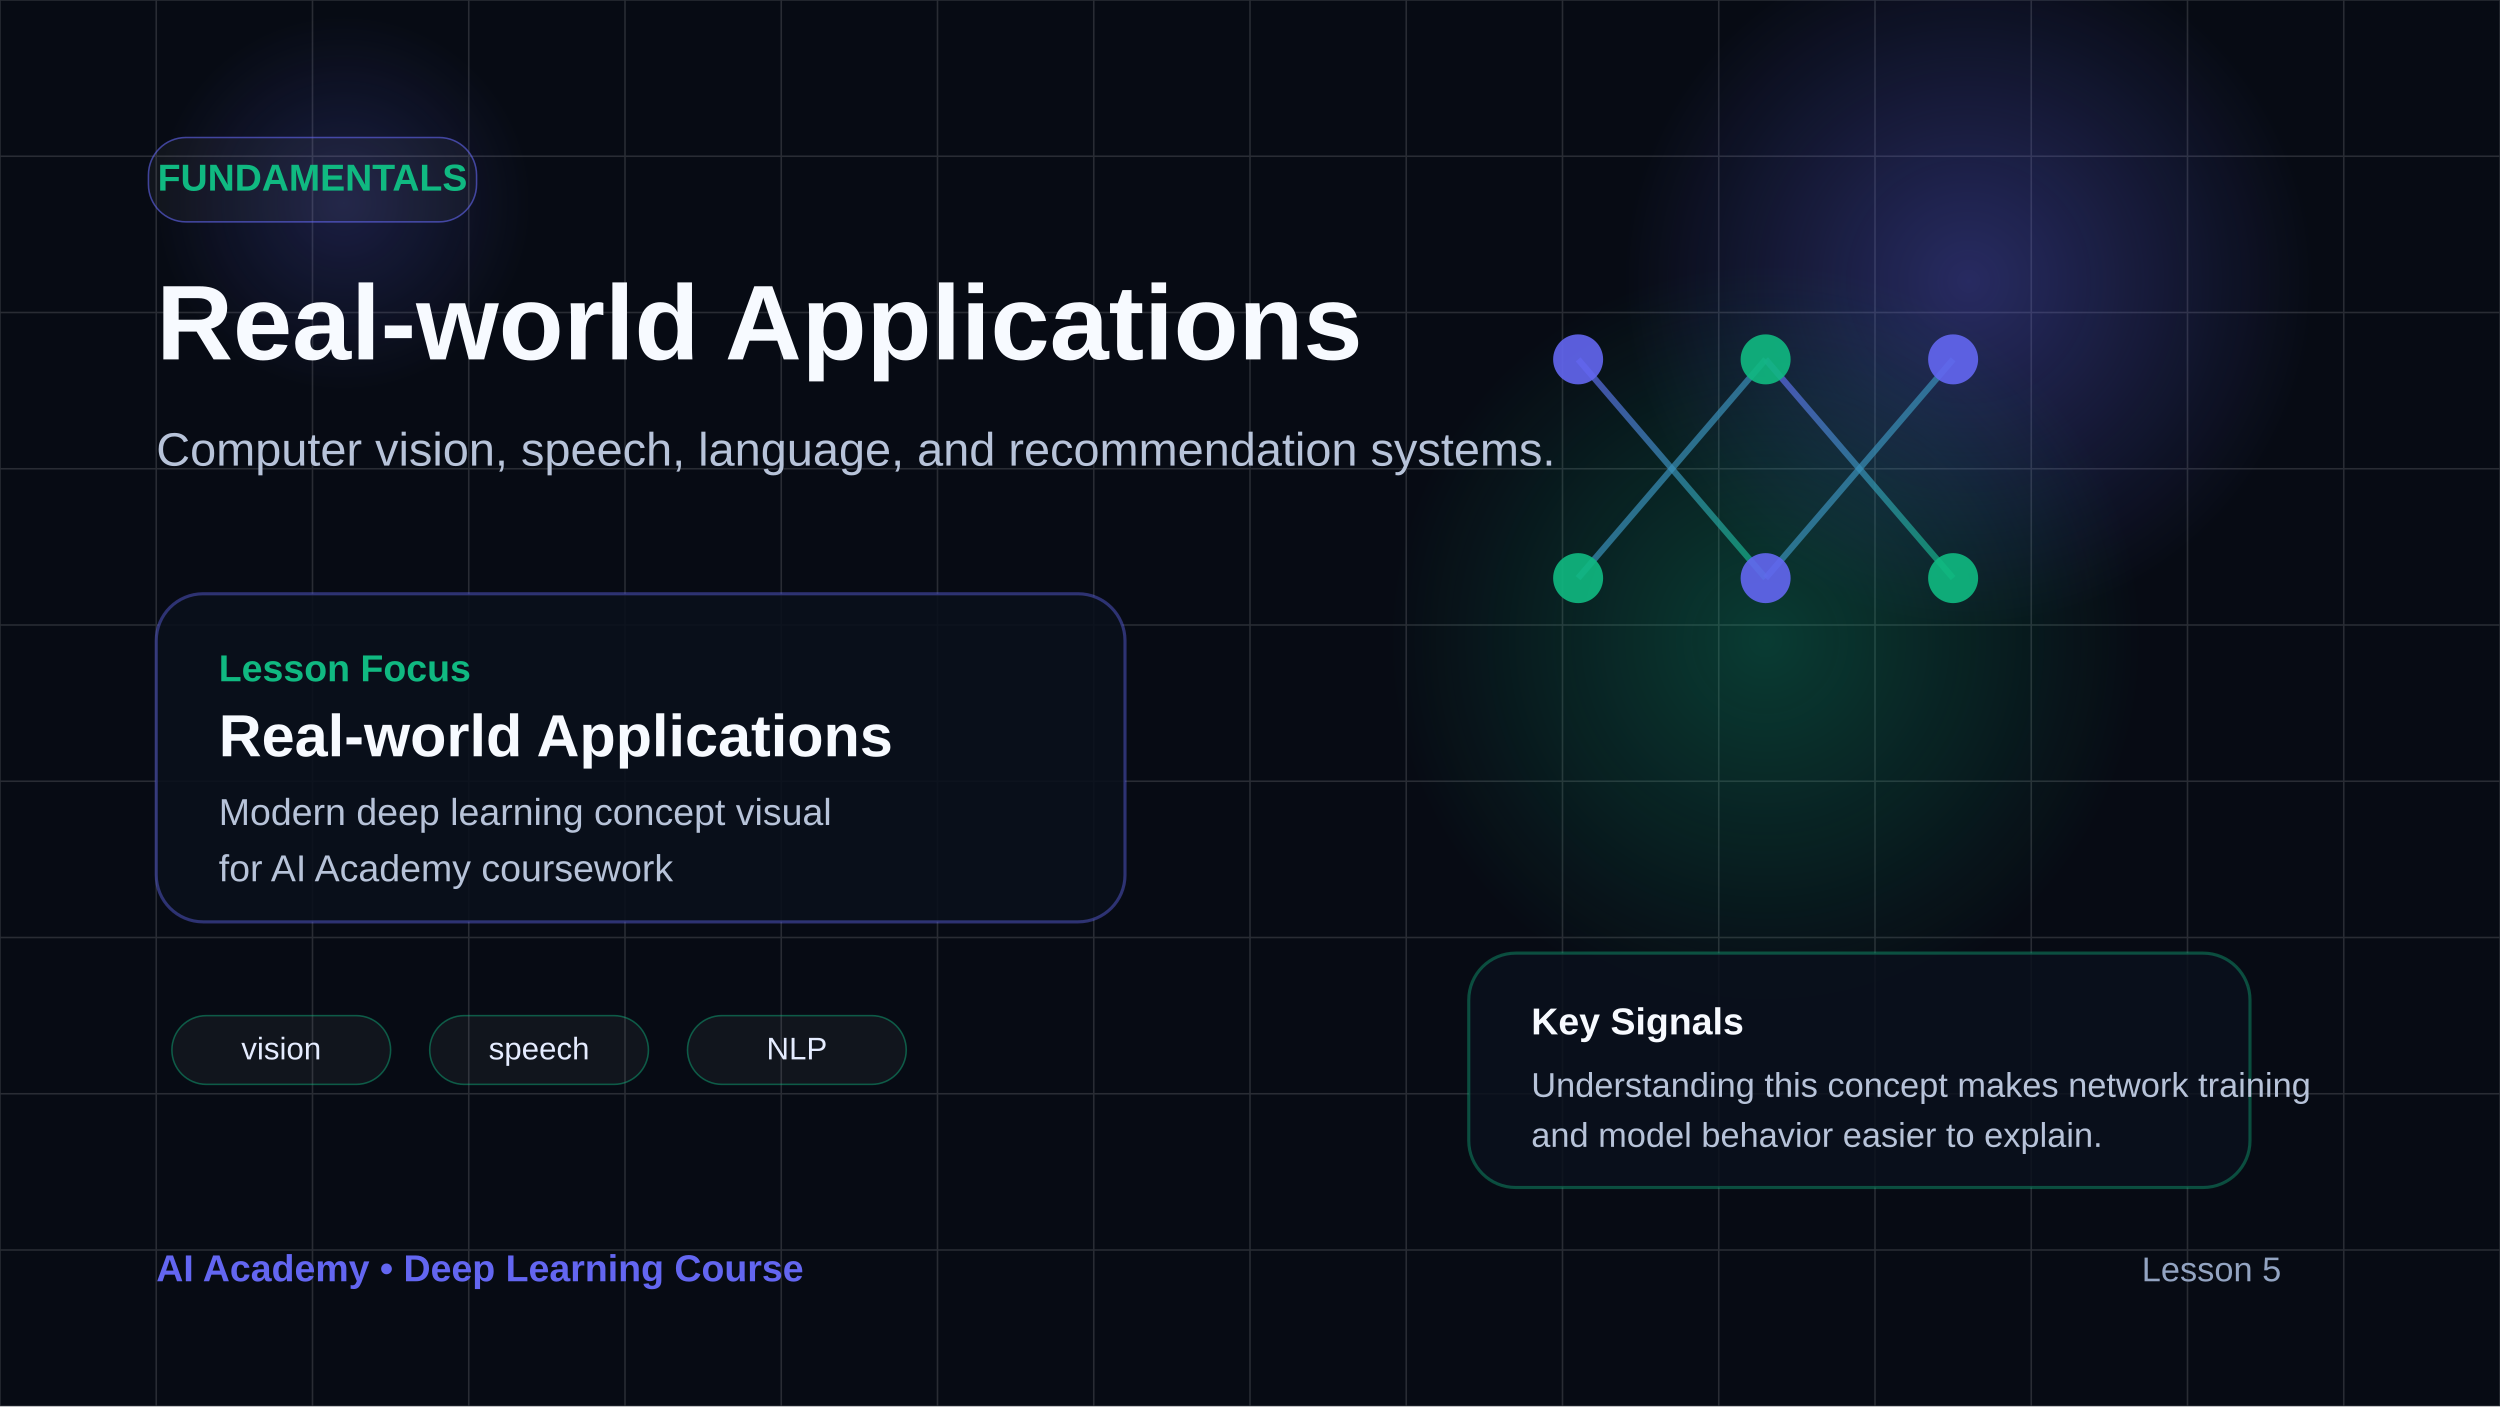
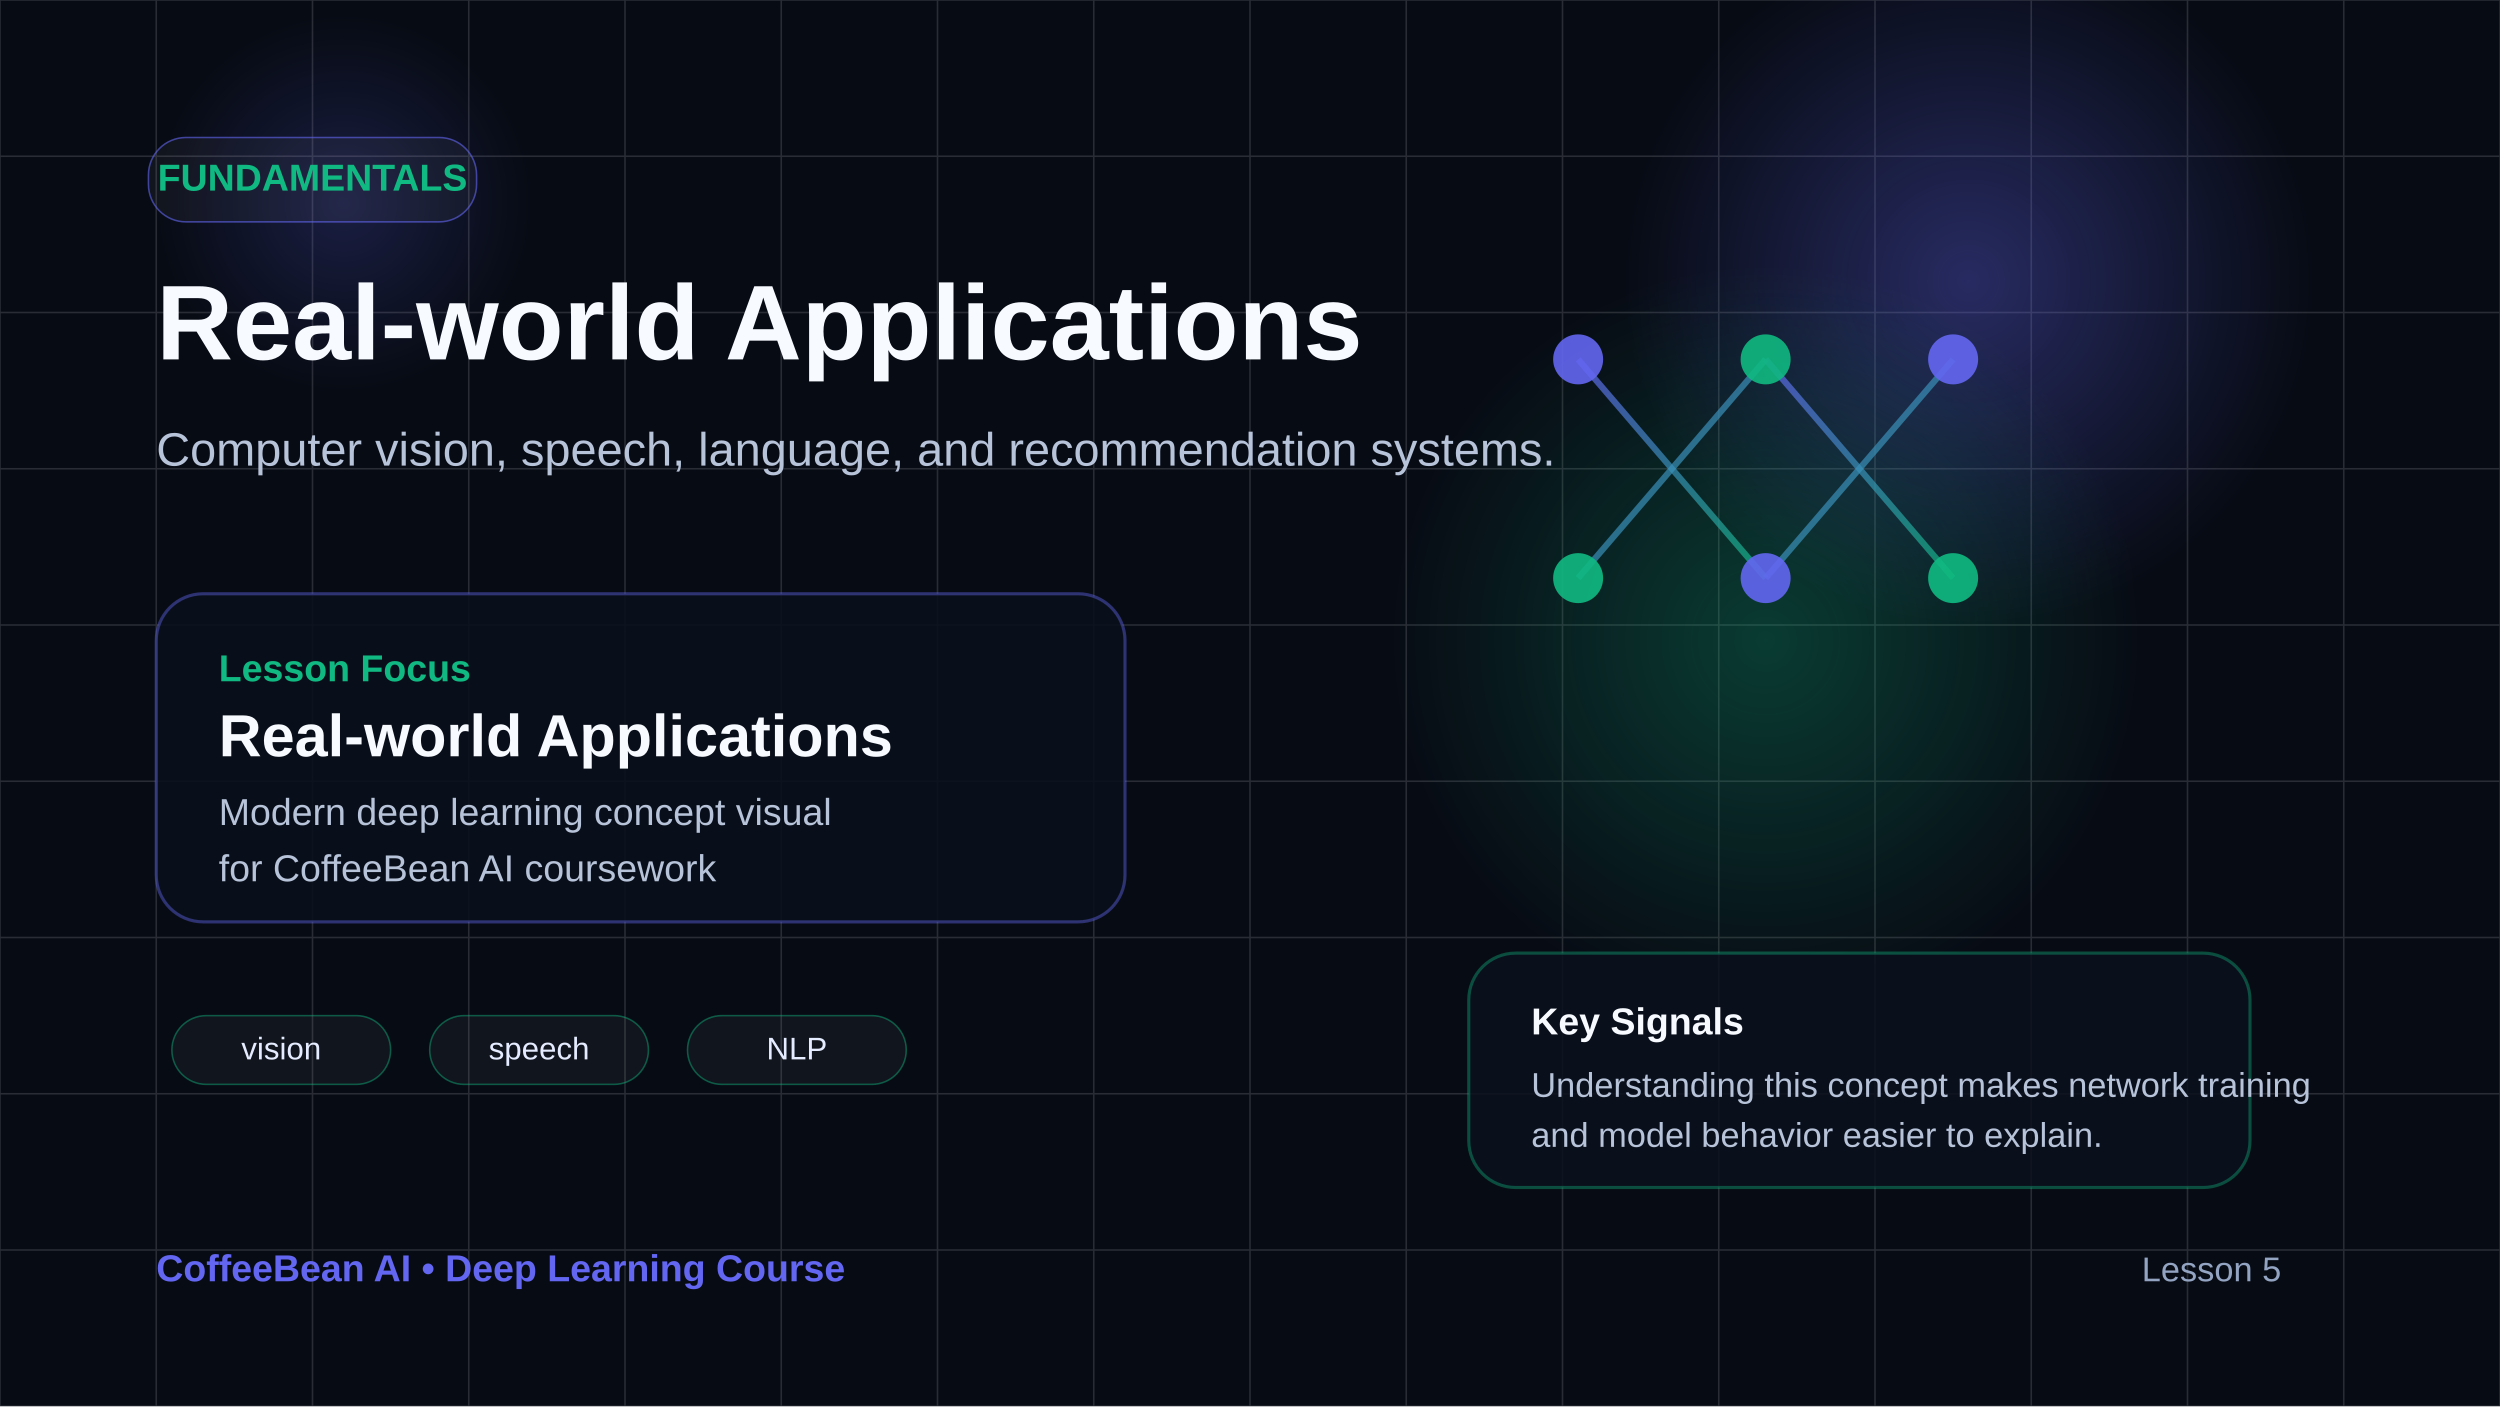
<svg xmlns="http://www.w3.org/2000/svg" width="1600" height="900" viewBox="0 0 1600 900" role="img" aria-labelledby="title desc">
  <defs>
    <linearGradient id="grad" x1="0%" y1="0%" x2="100%" y2="100%">
      <stop offset="0%" stop-color="#6366f1" />
      <stop offset="100%" stop-color="#10b981" />
    </linearGradient>
    <radialGradient id="glowA" cx="50%" cy="50%" r="50%">
      <stop offset="0%" stop-color="#6366f1" stop-opacity="0.35" />
      <stop offset="100%" stop-color="#6366f1" stop-opacity="0" />
    </radialGradient>
    <radialGradient id="glowB" cx="50%" cy="50%" r="50%">
      <stop offset="0%" stop-color="#10b981" stop-opacity="0.28" />
      <stop offset="100%" stop-color="#10b981" stop-opacity="0" />
    </radialGradient>
  </defs>
  <rect width="1600" height="900" fill="#070B14" />
  <rect width="1600" height="900" fill="url(#grid)" opacity="0.04" />
  <g opacity="0.14">
    <line x1="0" y1="0" x2="0" y2="900" stroke="#ffffff" stroke-width="1" />
    <line x1="100" y1="0" x2="100" y2="900" stroke="#ffffff" stroke-width="1" />
    <line x1="200" y1="0" x2="200" y2="900" stroke="#ffffff" stroke-width="1" />
    <line x1="300" y1="0" x2="300" y2="900" stroke="#ffffff" stroke-width="1" />
    <line x1="400" y1="0" x2="400" y2="900" stroke="#ffffff" stroke-width="1" />
    <line x1="500" y1="0" x2="500" y2="900" stroke="#ffffff" stroke-width="1" />
    <line x1="600" y1="0" x2="600" y2="900" stroke="#ffffff" stroke-width="1" />
    <line x1="700" y1="0" x2="700" y2="900" stroke="#ffffff" stroke-width="1" />
    <line x1="800" y1="0" x2="800" y2="900" stroke="#ffffff" stroke-width="1" />
    <line x1="900" y1="0" x2="900" y2="900" stroke="#ffffff" stroke-width="1" />
    <line x1="1000" y1="0" x2="1000" y2="900" stroke="#ffffff" stroke-width="1" />
    <line x1="1100" y1="0" x2="1100" y2="900" stroke="#ffffff" stroke-width="1" />
    <line x1="1200" y1="0" x2="1200" y2="900" stroke="#ffffff" stroke-width="1" />
    <line x1="1300" y1="0" x2="1300" y2="900" stroke="#ffffff" stroke-width="1" />
    <line x1="1400" y1="0" x2="1400" y2="900" stroke="#ffffff" stroke-width="1" />
    <line x1="1500" y1="0" x2="1500" y2="900" stroke="#ffffff" stroke-width="1" />
    <line x1="1600" y1="0" x2="1600" y2="900" stroke="#ffffff" stroke-width="1" />
    <line x1="0" y1="0" x2="1600" y2="0" stroke="#ffffff" stroke-width="1" />
    <line x1="0" y1="100" x2="1600" y2="100" stroke="#ffffff" stroke-width="1" />
    <line x1="0" y1="200" x2="1600" y2="200" stroke="#ffffff" stroke-width="1" />
    <line x1="0" y1="300" x2="1600" y2="300" stroke="#ffffff" stroke-width="1" />
    <line x1="0" y1="400" x2="1600" y2="400" stroke="#ffffff" stroke-width="1" />
    <line x1="0" y1="500" x2="1600" y2="500" stroke="#ffffff" stroke-width="1" />
    <line x1="0" y1="600" x2="1600" y2="600" stroke="#ffffff" stroke-width="1" />
    <line x1="0" y1="700" x2="1600" y2="700" stroke="#ffffff" stroke-width="1" />
    <line x1="0" y1="800" x2="1600" y2="800" stroke="#ffffff" stroke-width="1" />
    <line x1="0" y1="900" x2="1600" y2="900" stroke="#ffffff" stroke-width="1" />
  </g>
  <circle cx="1260" cy="180" r="220" fill="url(#glowA)" />
  <circle cx="1130" cy="410" r="240" fill="url(#glowB)" />
  <circle cx="220" cy="130" r="120" fill="url(#glowA)" opacity="0.6" />
  <g transform="translate(95,88)">
    <rect x="0" y="0" rx="24" ry="24" width="210" height="54" fill="rgba(255,255,255,0.04)" stroke="#6366f1" stroke-opacity="0.6" />
    <text x="105" y="34" text-anchor="middle" font-size="24" fill="#10b981" font-family="Arial, Helvetica, sans-serif" font-weight="700">FUNDAMENTALS</text>
  </g>
  <text x="100" y="230" font-size="68" fill="#F7FAFF" font-family="Arial, Helvetica, sans-serif" font-weight="800">Real-world Applications</text>
  <text x="100" y="298" font-size="30" fill="#B7C3D9" font-family="Arial, Helvetica, sans-serif">Computer vision, speech, language, and recommendation systems.</text>
  <g transform="translate(100,380)">
    <rect x="0" y="0" rx="30" ry="30" width="620" height="210" fill="rgba(10,16,28,0.88)" stroke="#6366f1" stroke-opacity="0.42" stroke-width="2" />
    <text x="40" y="56" font-size="24" fill="#10b981" font-family="Arial, Helvetica, sans-serif" font-weight="700">Lesson Focus</text>
    <text x="40" y="104" font-size="38" fill="#F7FAFF" font-family="Arial, Helvetica, sans-serif" font-weight="700">Real-world Applications</text>
    <text x="40" y="148" font-size="24" fill="#B7C3D9" font-family="Arial, Helvetica, sans-serif">Modern deep learning concept visual</text>
-     <text x="40" y="184" font-size="24" fill="#B7C3D9" font-family="Arial, Helvetica, sans-serif">for AI Academy coursework</text>
+     <text x="40" y="184" font-size="24" fill="#B7C3D9" font-family="Arial, Helvetica, sans-serif">for CoffeeBean AI coursework</text>
  </g>
  <g>
    <line x1="1010" y1="230" x2="1130" y2="230" stroke="url(#grad)" stroke-width="4" stroke-opacity="0.7" />
    <line x1="1130" y1="230" x2="1250" y2="230" stroke="url(#grad)" stroke-width="4" stroke-opacity="0.7" />
    <line x1="1010" y1="370" x2="1130" y2="370" stroke="url(#grad)" stroke-width="4" stroke-opacity="0.7" />
    <line x1="1130" y1="370" x2="1250" y2="370" stroke="url(#grad)" stroke-width="4" stroke-opacity="0.7" />
    <line x1="1010" y1="230" x2="1130" y2="370" stroke="url(#grad)" stroke-width="4" stroke-opacity="0.7" />
    <line x1="1130" y1="230" x2="1250" y2="370" stroke="url(#grad)" stroke-width="4" stroke-opacity="0.7" />
    <line x1="1010" y1="370" x2="1130" y2="230" stroke="url(#grad)" stroke-width="4" stroke-opacity="0.7" />
    <line x1="1130" y1="370" x2="1250" y2="230" stroke="url(#grad)" stroke-width="4" stroke-opacity="0.7" />
    <circle cx="1010" cy="230" r="16" fill="#6366f1" fill-opacity="0.9" />
    <circle cx="1130" cy="230" r="16" fill="#10b981" fill-opacity="0.9" />
    <circle cx="1250" cy="230" r="16" fill="#6366f1" fill-opacity="0.9" />
    <circle cx="1010" cy="370" r="16" fill="#10b981" fill-opacity="0.9" />
    <circle cx="1130" cy="370" r="16" fill="#6366f1" fill-opacity="0.9" />
    <circle cx="1250" cy="370" r="16" fill="#10b981" fill-opacity="0.9" />
  </g>
  <g transform="translate(940,610)">
    <rect x="0" y="0" rx="30" ry="30" width="500" height="150" fill="rgba(10,16,28,0.82)" stroke="#10b981" stroke-opacity="0.38" stroke-width="2" />
    <text x="40" y="52" font-size="24" fill="#F7FAFF" font-family="Arial, Helvetica, sans-serif" font-weight="700">Key Signals</text>
    <text x="40" y="92" font-size="22" fill="#B7C3D9" font-family="Arial, Helvetica, sans-serif">Understanding this concept makes network training</text>
    <text x="40" y="124" font-size="22" fill="#B7C3D9" font-family="Arial, Helvetica, sans-serif">and model behavior easier to explain.</text>
  </g>
  <g transform="translate(110,650)">
    <rect x="0" y="0" rx="22" ry="22" width="140" height="44" fill="rgba(255,255,255,0.04)" stroke="#10b981" stroke-opacity="0.45" />
    <text x="70" y="28" text-anchor="middle" font-size="20" fill="#E5ECFF" font-family="Arial, Helvetica, sans-serif">vision</text>
  </g>
  <g transform="translate(275,650)">
    <rect x="0" y="0" rx="22" ry="22" width="140" height="44" fill="rgba(255,255,255,0.04)" stroke="#10b981" stroke-opacity="0.45" />
    <text x="70" y="28" text-anchor="middle" font-size="20" fill="#E5ECFF" font-family="Arial, Helvetica, sans-serif">speech</text>
  </g>
  <g transform="translate(440,650)">
    <rect x="0" y="0" rx="22" ry="22" width="140" height="44" fill="rgba(255,255,255,0.04)" stroke="#10b981" stroke-opacity="0.45" />
    <text x="70" y="28" text-anchor="middle" font-size="20" fill="#E5ECFF" font-family="Arial, Helvetica, sans-serif">NLP</text>
  </g>
-   <text x="100" y="820" font-size="24" fill="#6366f1" font-family="Arial, Helvetica, sans-serif" font-weight="700">AI Academy • Deep Learning Course</text>
+   <text x="100" y="820" font-size="24" fill="#6366f1" font-family="Arial, Helvetica, sans-serif" font-weight="700">CoffeeBean AI • Deep Learning Course</text>
  <text x="1460" y="820" text-anchor="end" font-size="22" fill="#93A4C2" font-family="Arial, Helvetica, sans-serif">Lesson 5</text>
</svg>
